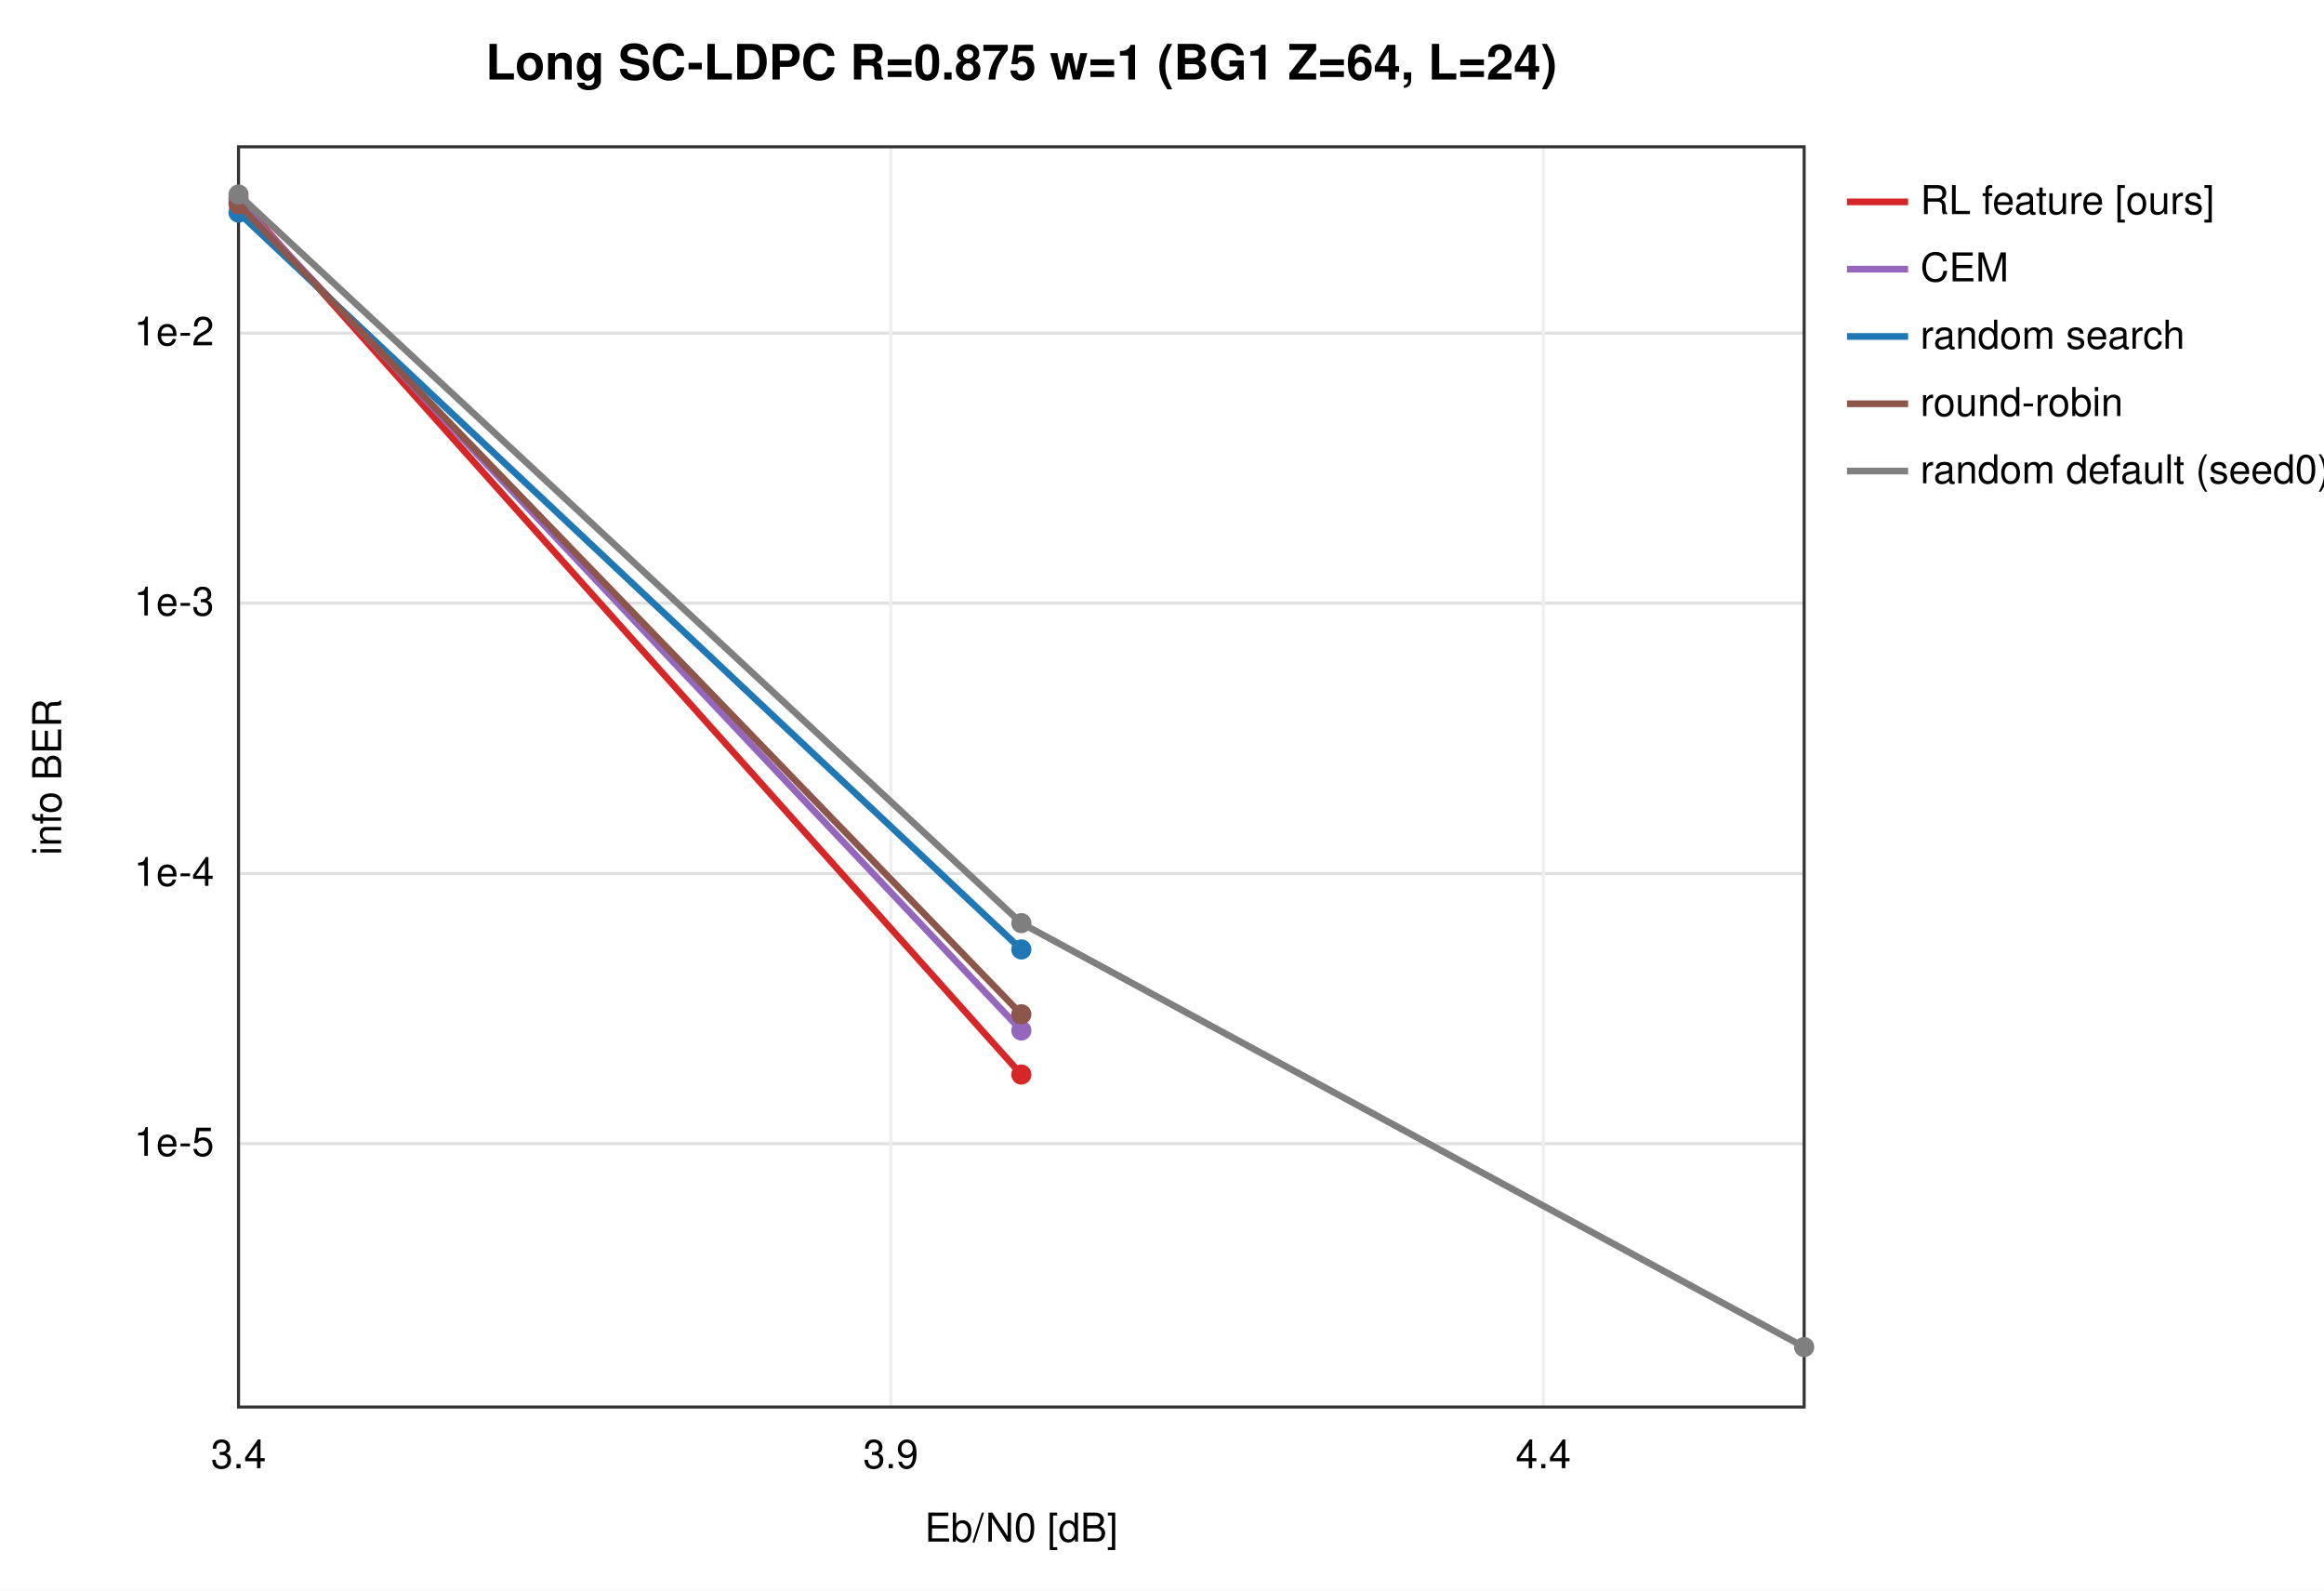
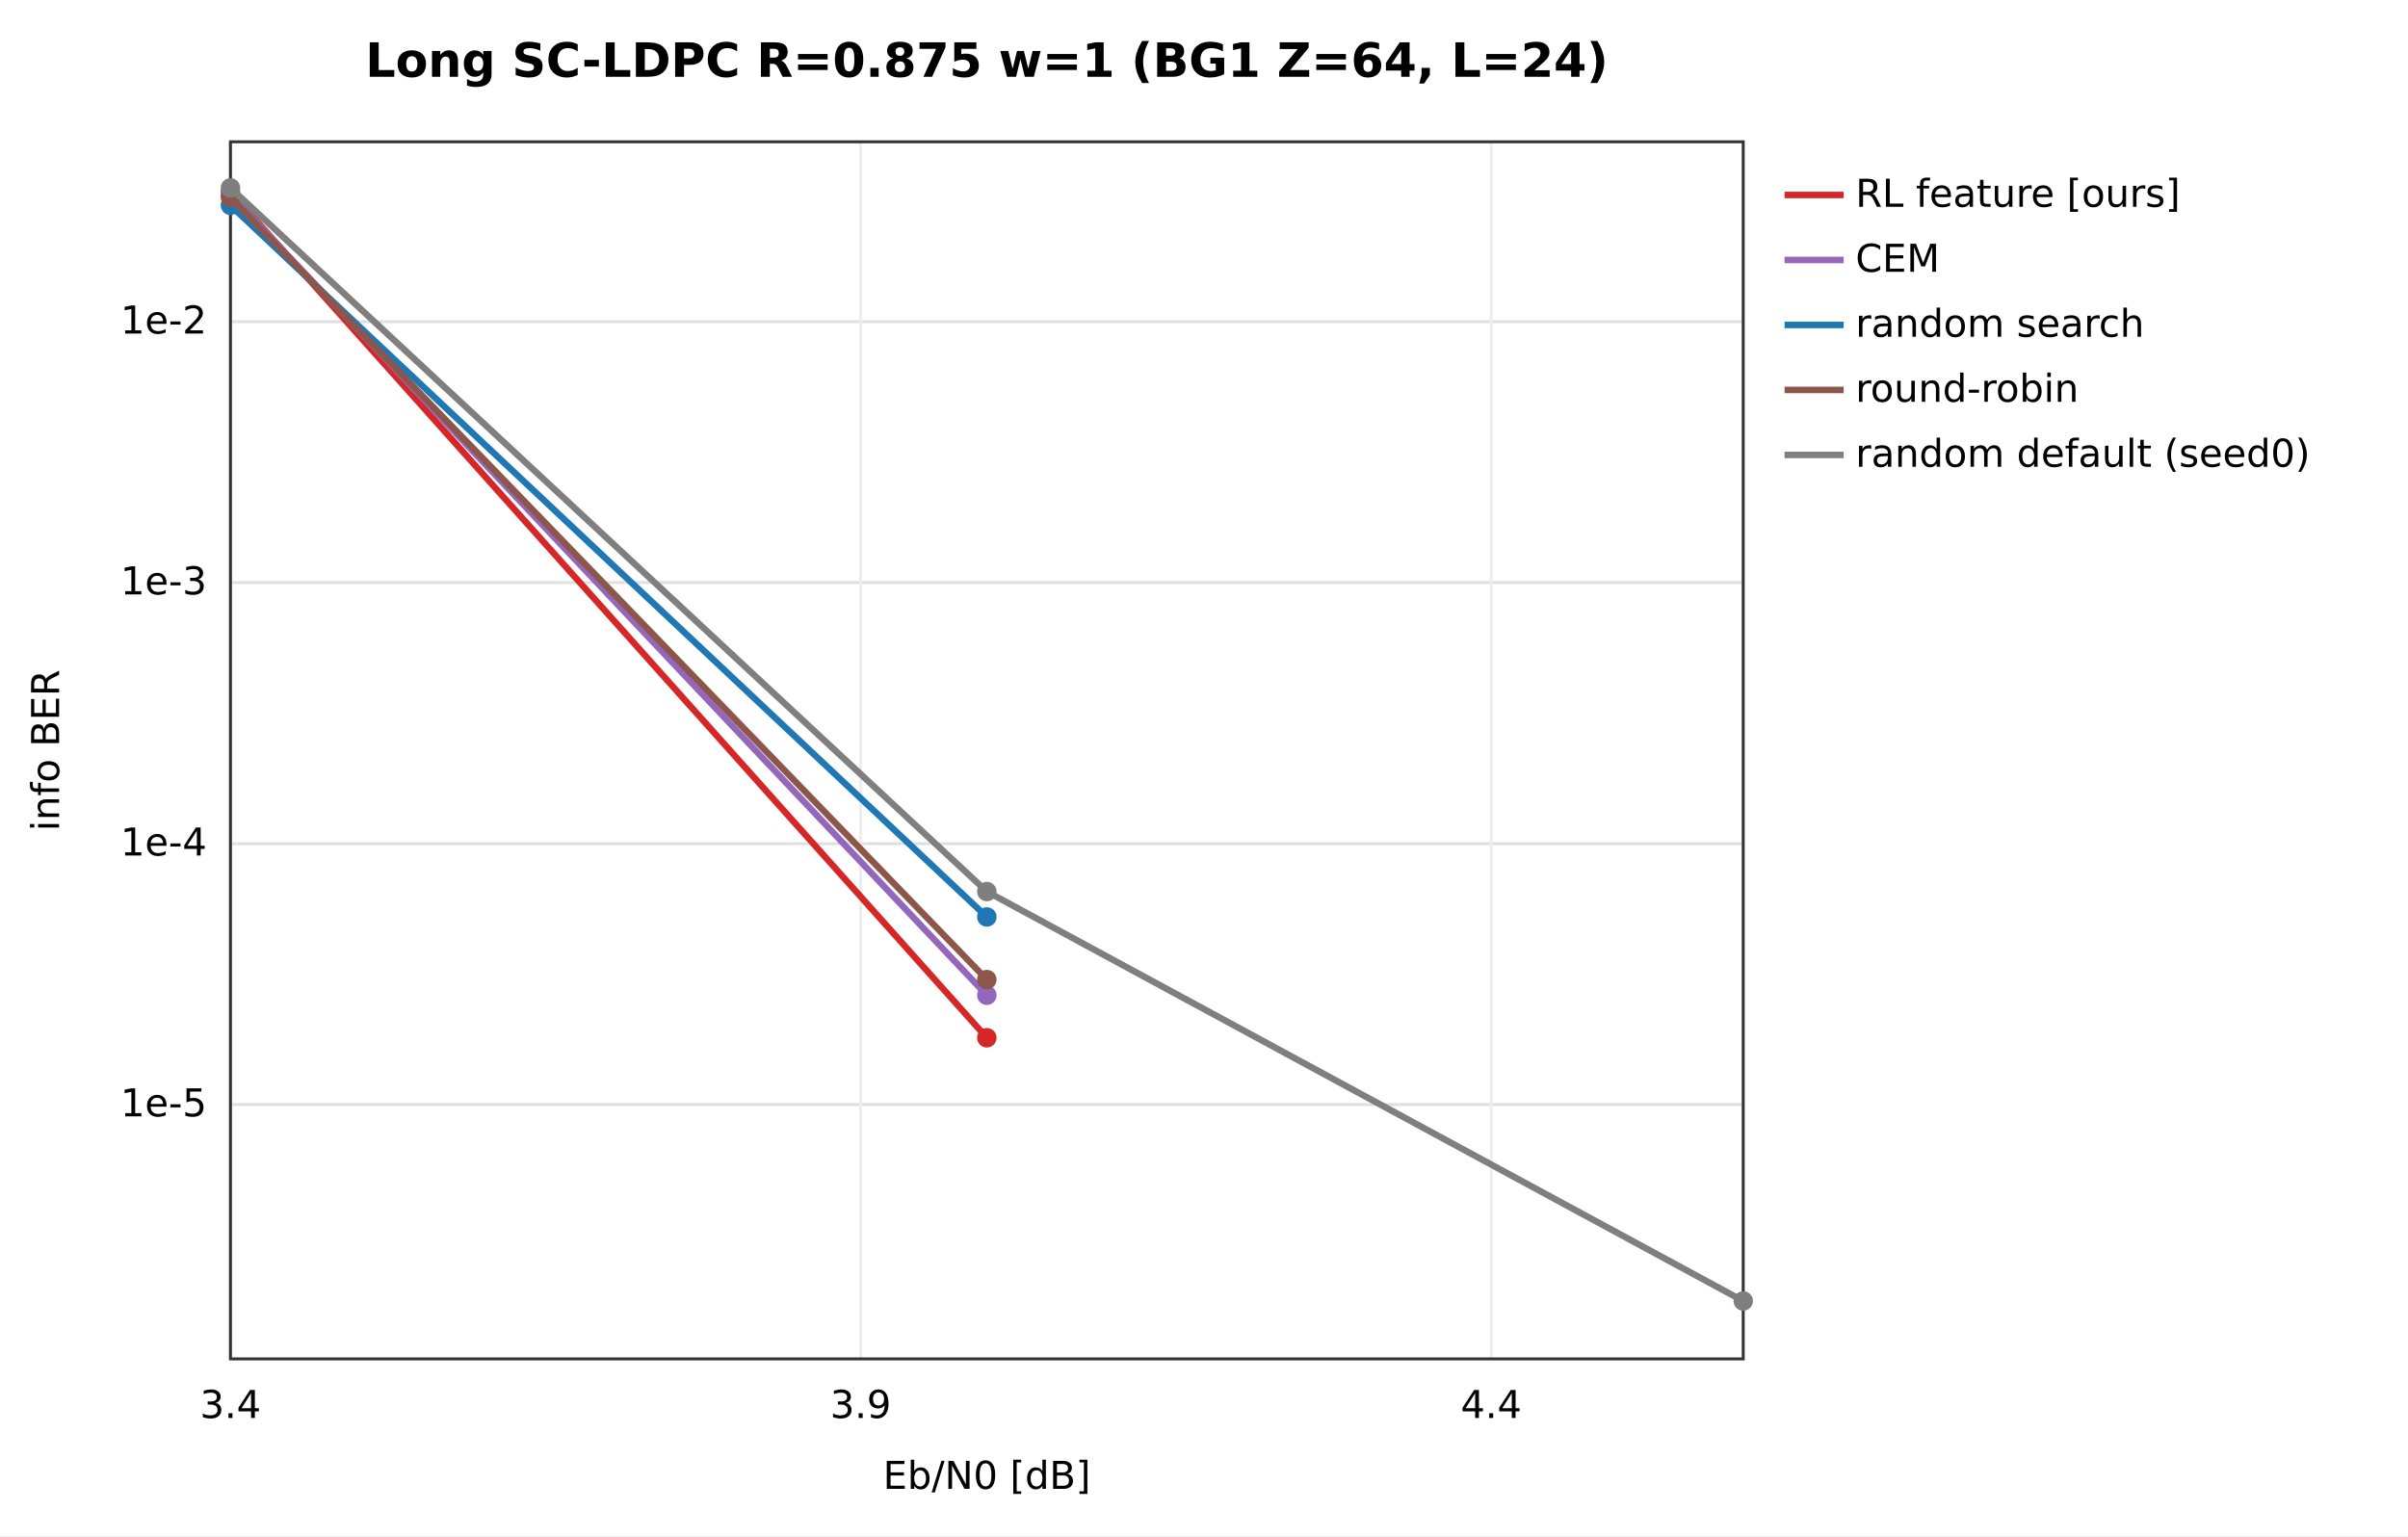
- <svg xmlns="http://www.w3.org/2000/svg" width="760" height="520" font-family="Helvetica,Arial,sans-serif" font-size="13">
-   <rect width="760" height="520" fill="white" />
+ <svg xmlns="http://www.w3.org/2000/svg" width="815" height="520" font-family="DejaVu Sans, Arial, sans-serif" font-size="13">
+   <rect width="815" height="520" fill="white" />
  <text x="334.0" y="26" text-anchor="middle" font-size="16" font-weight="bold">Long SC-LDPC R=0.875 w=1 (BG1 Z=64, L=24)</text>
  <line x1="78" y1="373.9" x2="590" y2="373.9" stroke="#e0e0e0" />
  <text x="70" y="377.9" text-anchor="end">1e-5</text>
  <line x1="78" y1="285.6" x2="590" y2="285.6" stroke="#e0e0e0" />
  <text x="70" y="289.6" text-anchor="end">1e-4</text>
  <line x1="78" y1="197.2" x2="590" y2="197.2" stroke="#e0e0e0" />
  <text x="70" y="201.2" text-anchor="end">1e-3</text>
  <line x1="78" y1="108.9" x2="590" y2="108.9" stroke="#e0e0e0" />
  <text x="70" y="112.9" text-anchor="end">1e-2</text>
  <line x1="78.0" y1="48" x2="78.0" y2="460" stroke="#eee" />
  <text x="78.0" y="480.0" text-anchor="middle">3.4</text>
  <line x1="291.3" y1="48" x2="291.3" y2="460" stroke="#eee" />
  <text x="291.3" y="480.0" text-anchor="middle">3.9</text>
  <line x1="504.7" y1="48" x2="504.7" y2="460" stroke="#eee" />
  <text x="504.7" y="480.0" text-anchor="middle">4.4</text>
  <rect x="78" y="48" width="512" height="412" fill="none" stroke="#333" />
  <text x="334.0" y="504" text-anchor="middle">Eb/N0 [dB]</text>
  <text x="20" y="254.0" text-anchor="middle" transform="rotate(-90 20 254.0)">info BER</text>
  <path d="M78.0,64.9 L334.0,351.3" fill="none" stroke="#d62728" stroke-width="2.2" />
  <circle cx="78.0" cy="64.9" r="3.3" fill="#d62728" />
  <circle cx="334.0" cy="351.3" r="3.3" fill="#d62728" />
  <line x1="604" y1="66" x2="624" y2="66" stroke="#d62728" stroke-width="2.2" />
  <text x="628" y="70">RL feature [ours]</text>
  <path d="M78.0,65.9 L334.0,336.9" fill="none" stroke="#9467bd" stroke-width="2.2" />
  <circle cx="78.0" cy="65.9" r="3.3" fill="#9467bd" />
  <circle cx="334.0" cy="336.9" r="3.3" fill="#9467bd" />
  <line x1="604" y1="88" x2="624" y2="88" stroke="#9467bd" stroke-width="2.2" />
  <text x="628" y="92">CEM</text>
  <path d="M78.0,69.5 L334.0,310.4" fill="none" stroke="#1f77b4" stroke-width="2.2" />
  <circle cx="78.0" cy="69.5" r="3.3" fill="#1f77b4" />
  <circle cx="334.0" cy="310.4" r="3.3" fill="#1f77b4" />
  <line x1="604" y1="110" x2="624" y2="110" stroke="#1f77b4" stroke-width="2.2" />
  <text x="628" y="114">random search</text>
  <path d="M78.0,66.8 L334.0,331.6" fill="none" stroke="#8c564b" stroke-width="2.2" />
  <circle cx="78.0" cy="66.8" r="3.3" fill="#8c564b" />
  <circle cx="334.0" cy="331.6" r="3.3" fill="#8c564b" />
  <line x1="604" y1="132" x2="624" y2="132" stroke="#8c564b" stroke-width="2.2" />
  <text x="628" y="136">round-robin</text>
  <path d="M78.0,63.6 L334.0,301.8 L590.0,440.4" fill="none" stroke="#7f7f7f" stroke-width="2.2" />
  <circle cx="78.0" cy="63.6" r="3.3" fill="#7f7f7f" />
  <circle cx="334.0" cy="301.8" r="3.3" fill="#7f7f7f" />
  <circle cx="590.0" cy="440.4" r="3.3" fill="#7f7f7f" />
  <line x1="604" y1="154" x2="624" y2="154" stroke="#7f7f7f" stroke-width="2.2" />
  <text x="628" y="158">random default (seed0)</text>
</svg>
